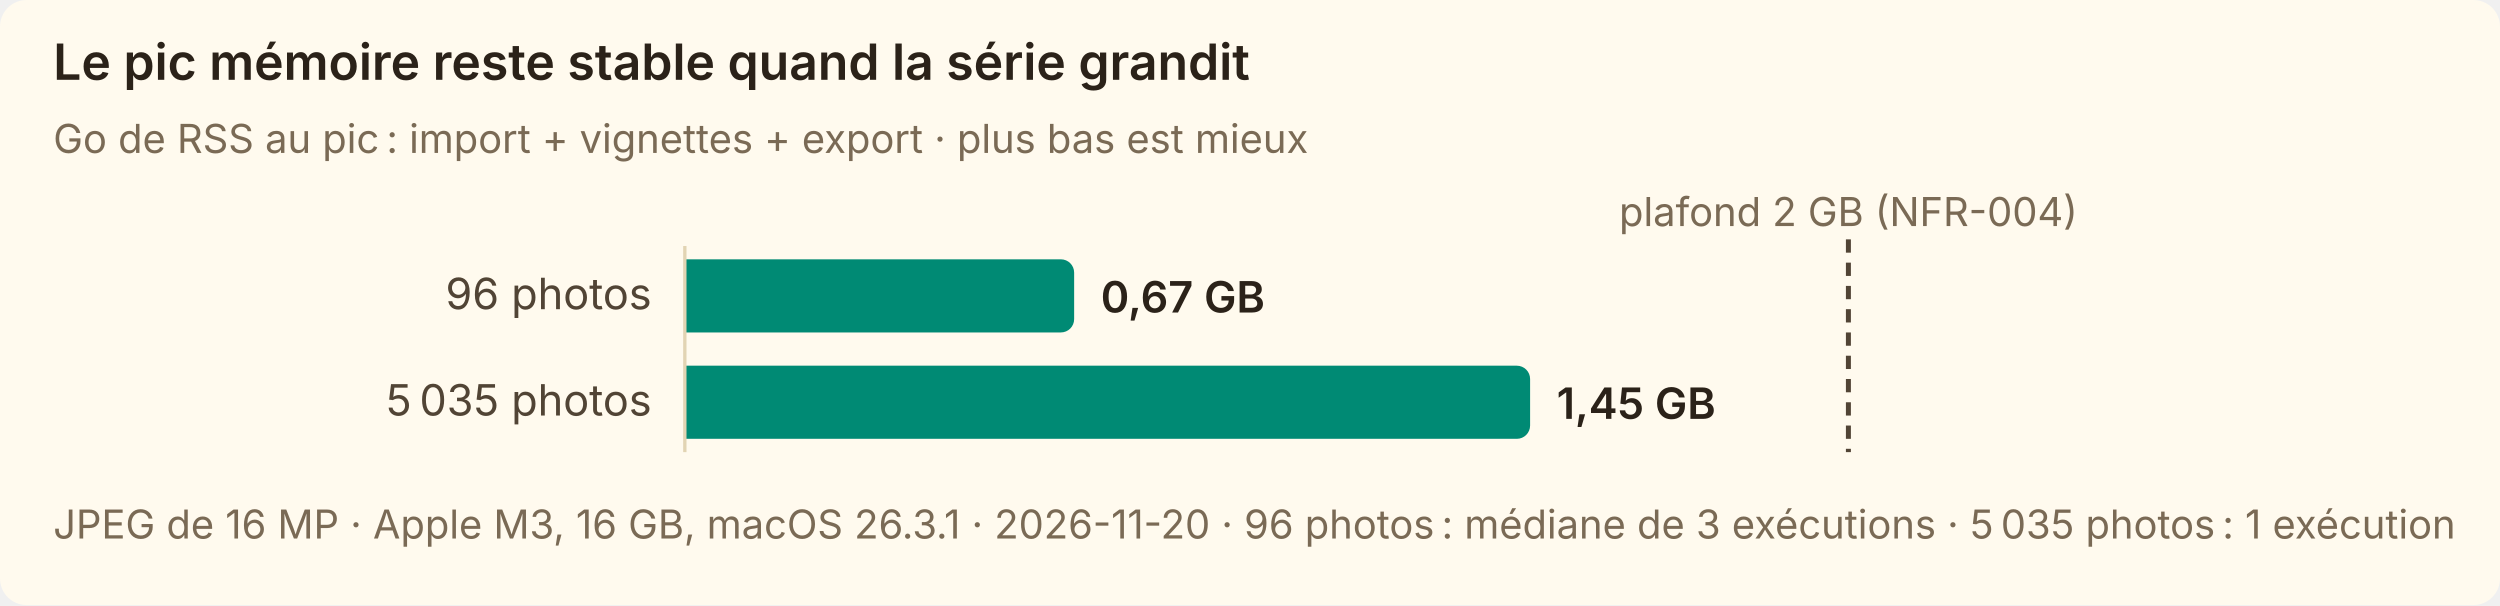
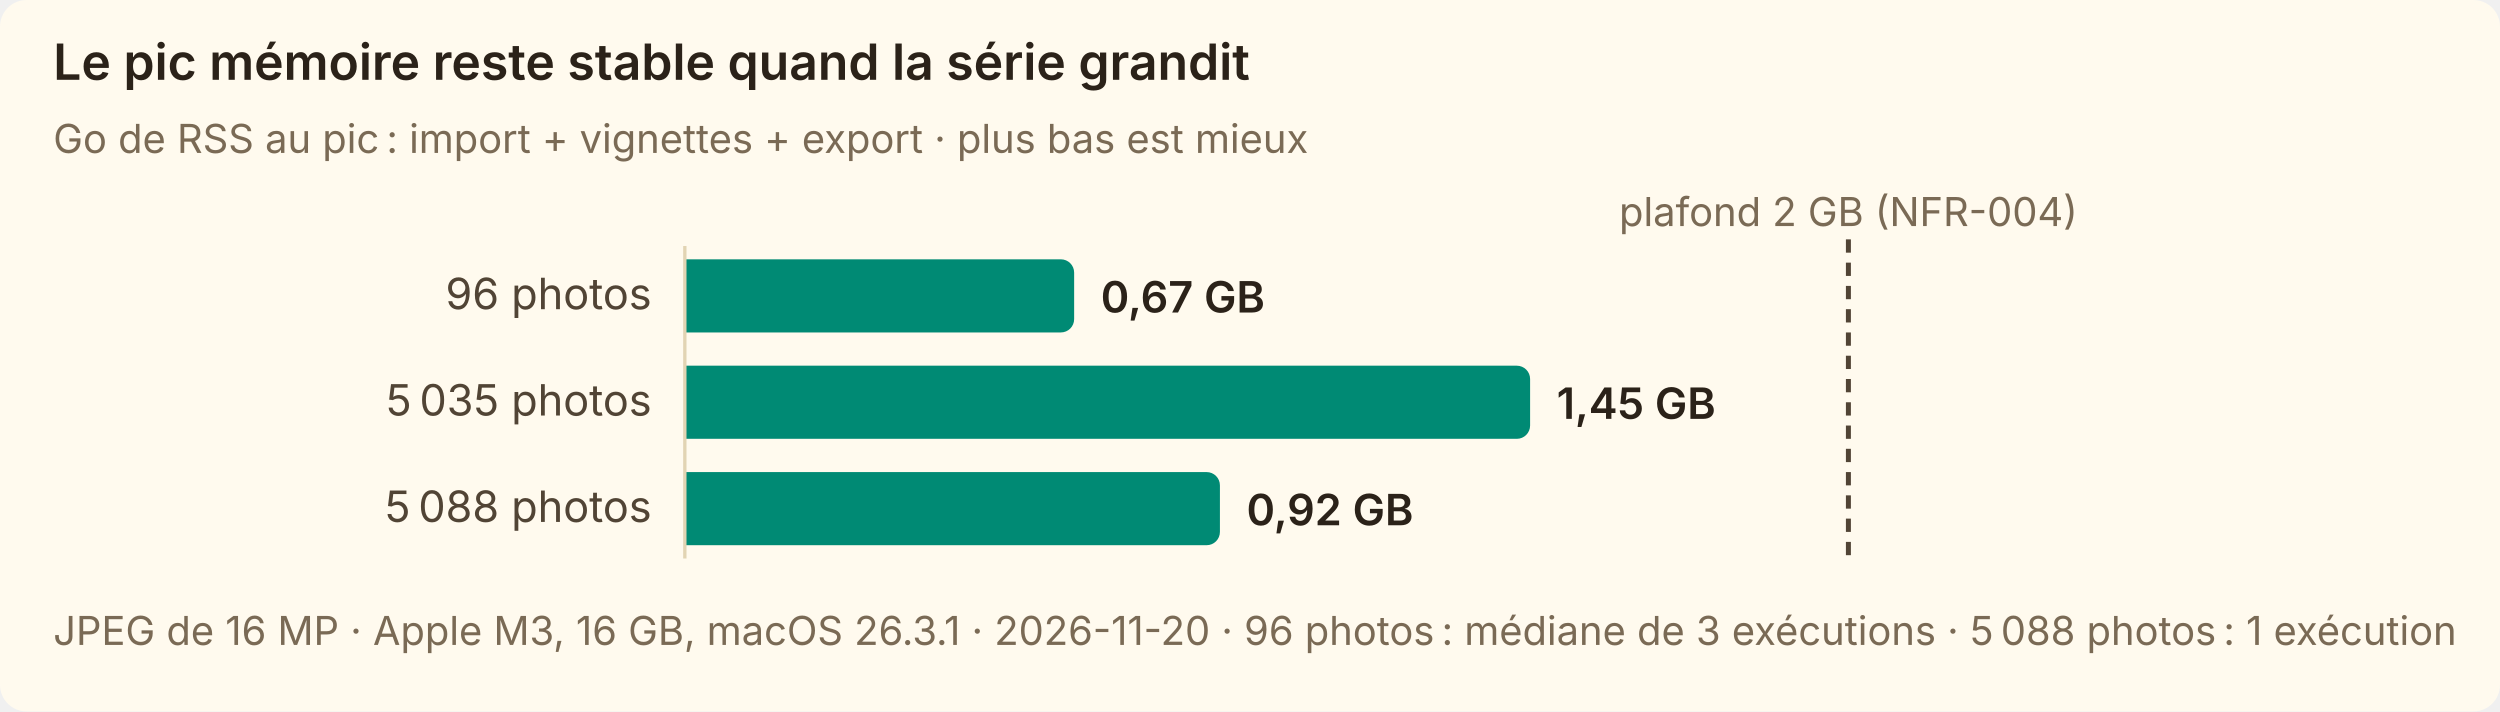
- <svg xmlns="http://www.w3.org/2000/svg" viewBox="-16 -16 752 182" width="752" height="182" role="img" aria-labelledby="t d">
+ <svg xmlns="http://www.w3.org/2000/svg" viewBox="-16 -16 752 214" width="752" height="214" role="img" aria-labelledby="t d">
  <style>
  .bg{fill:#fffaee} .t1{fill:#2b2219;font:600 13px system-ui,-apple-system,Segoe UI,sans-serif}
  .t2{fill:#514435;font:13px system-ui,-apple-system,Segoe UI,sans-serif}
  .t3{fill:#7a6a55;font:12px system-ui,-apple-system,Segoe UI,sans-serif}
  .h{font-size:15px} .num{font-variant-numeric:tabular-nums} .axis{stroke:#e2d4b3;stroke-width:1}
  .ref{stroke:#514435;stroke-width:1.5;stroke-dasharray:4 3} .refw{stroke:#b5652a;stroke-width:1.5;stroke-dasharray:4 3}
  .s1{fill:#008a74} .old{fill-opacity:.45} .s2{fill:#b5652a} .s3{fill:#1baf7a} .s4{fill:#eda100} .s5{fill:#e87ba4} .gap{stroke:#fffaee;stroke-width:2}
  .in{fill:#fff} .ln{fill:none;stroke:#008a74;stroke-width:2;stroke-linejoin:round} .band{fill:#e2d4b3;fill-opacity:.35}
  @media (prefers-color-scheme: dark){
    .bg{fill:#262019} .t1{fill:#f3ead6} .t2{fill:#d8cab0} .t3{fill:#a8977c} .axis{stroke:#3b3127}
    .ref{stroke:#d8cab0} .refw{stroke:#cc7f3e}
    .s1{fill:#21a593} .s2{fill:#cc7f3e} .s3{fill:#199e70} .s4{fill:#c98500} .s5{fill:#d55181} .gap{stroke:#262019}
    .ln{stroke:#21a593} .band{fill:#3b3127}
  }
</style>
-   <rect class="bg" x="-16" y="-16" width="752" height="182" rx="8" />
+   <rect class="bg" x="-16" y="-16" width="752" height="214" rx="8" />
  <text class="t1 h" x="0" y="8">Le pic mémoire reste stable quand la série grandit</text>
  <text class="t3" x="0" y="30">Go de RSS au pic : import + vignettes + export · plus bas est mieux</text>
  <text class="t2" x="180" y="77" text-anchor="end">96 photos</text>
  <path class="s1" d="M190 62h113.102a4 4 0 0 1 4 4v14a4 4 0 0 1 -4 4h-113.102z" />
  <text class="t1 num" x="315.102" y="78">0,67 GB</text>
  <text class="t2" x="180" y="109" text-anchor="end">5 035 photos</text>
  <path class="s1" d="M190 94h250.255a4 4 0 0 1 4 4v14a4 4 0 0 1 -4 4h-250.255z" />
  <text class="t1 num" x="452.255" y="110">1,45 GB</text>
-   <line class="axis" x1="190" x2="190" y1="58" y2="120" />
-   <line class="ref" x1="540" x2="540" y1="56" y2="120" />
+   <text class="t2" x="180" y="141" text-anchor="end">5 088 photos</text>
+   <path class="s1" d="M190 126h156.953a4 4 0 0 1 4 4v14a4 4 0 0 1 -4 4h-156.953z" />
+   <text class="t1 num" x="358.953" y="142">0,92 GB</text>
+   <line class="axis" x1="190" x2="190" y1="58" y2="152" />
+   <line class="ref" x1="540" x2="540" y1="56" y2="152" />
  <text class="t3" x="540" y="52" text-anchor="middle">plafond 2 GB (NFR-004)</text>
-   <text class="t3" x="0" y="146">JPEG de 16 MP · Apple M3, 16 GB, macOS 26.3.1 · 2026-11-20 · 96 photos : médiane de 3 exécutions · 5 035 photos : 1 exécution</text>
+   <text class="t3" x="0" y="178">JPEG de 16 MP · Apple M3, 16 GB, macOS 26.3.1 · 2026-11-20 · 96 photos : médiane de 3 exécutions · 5 088 photos : 1 exécution</text>
</svg>
